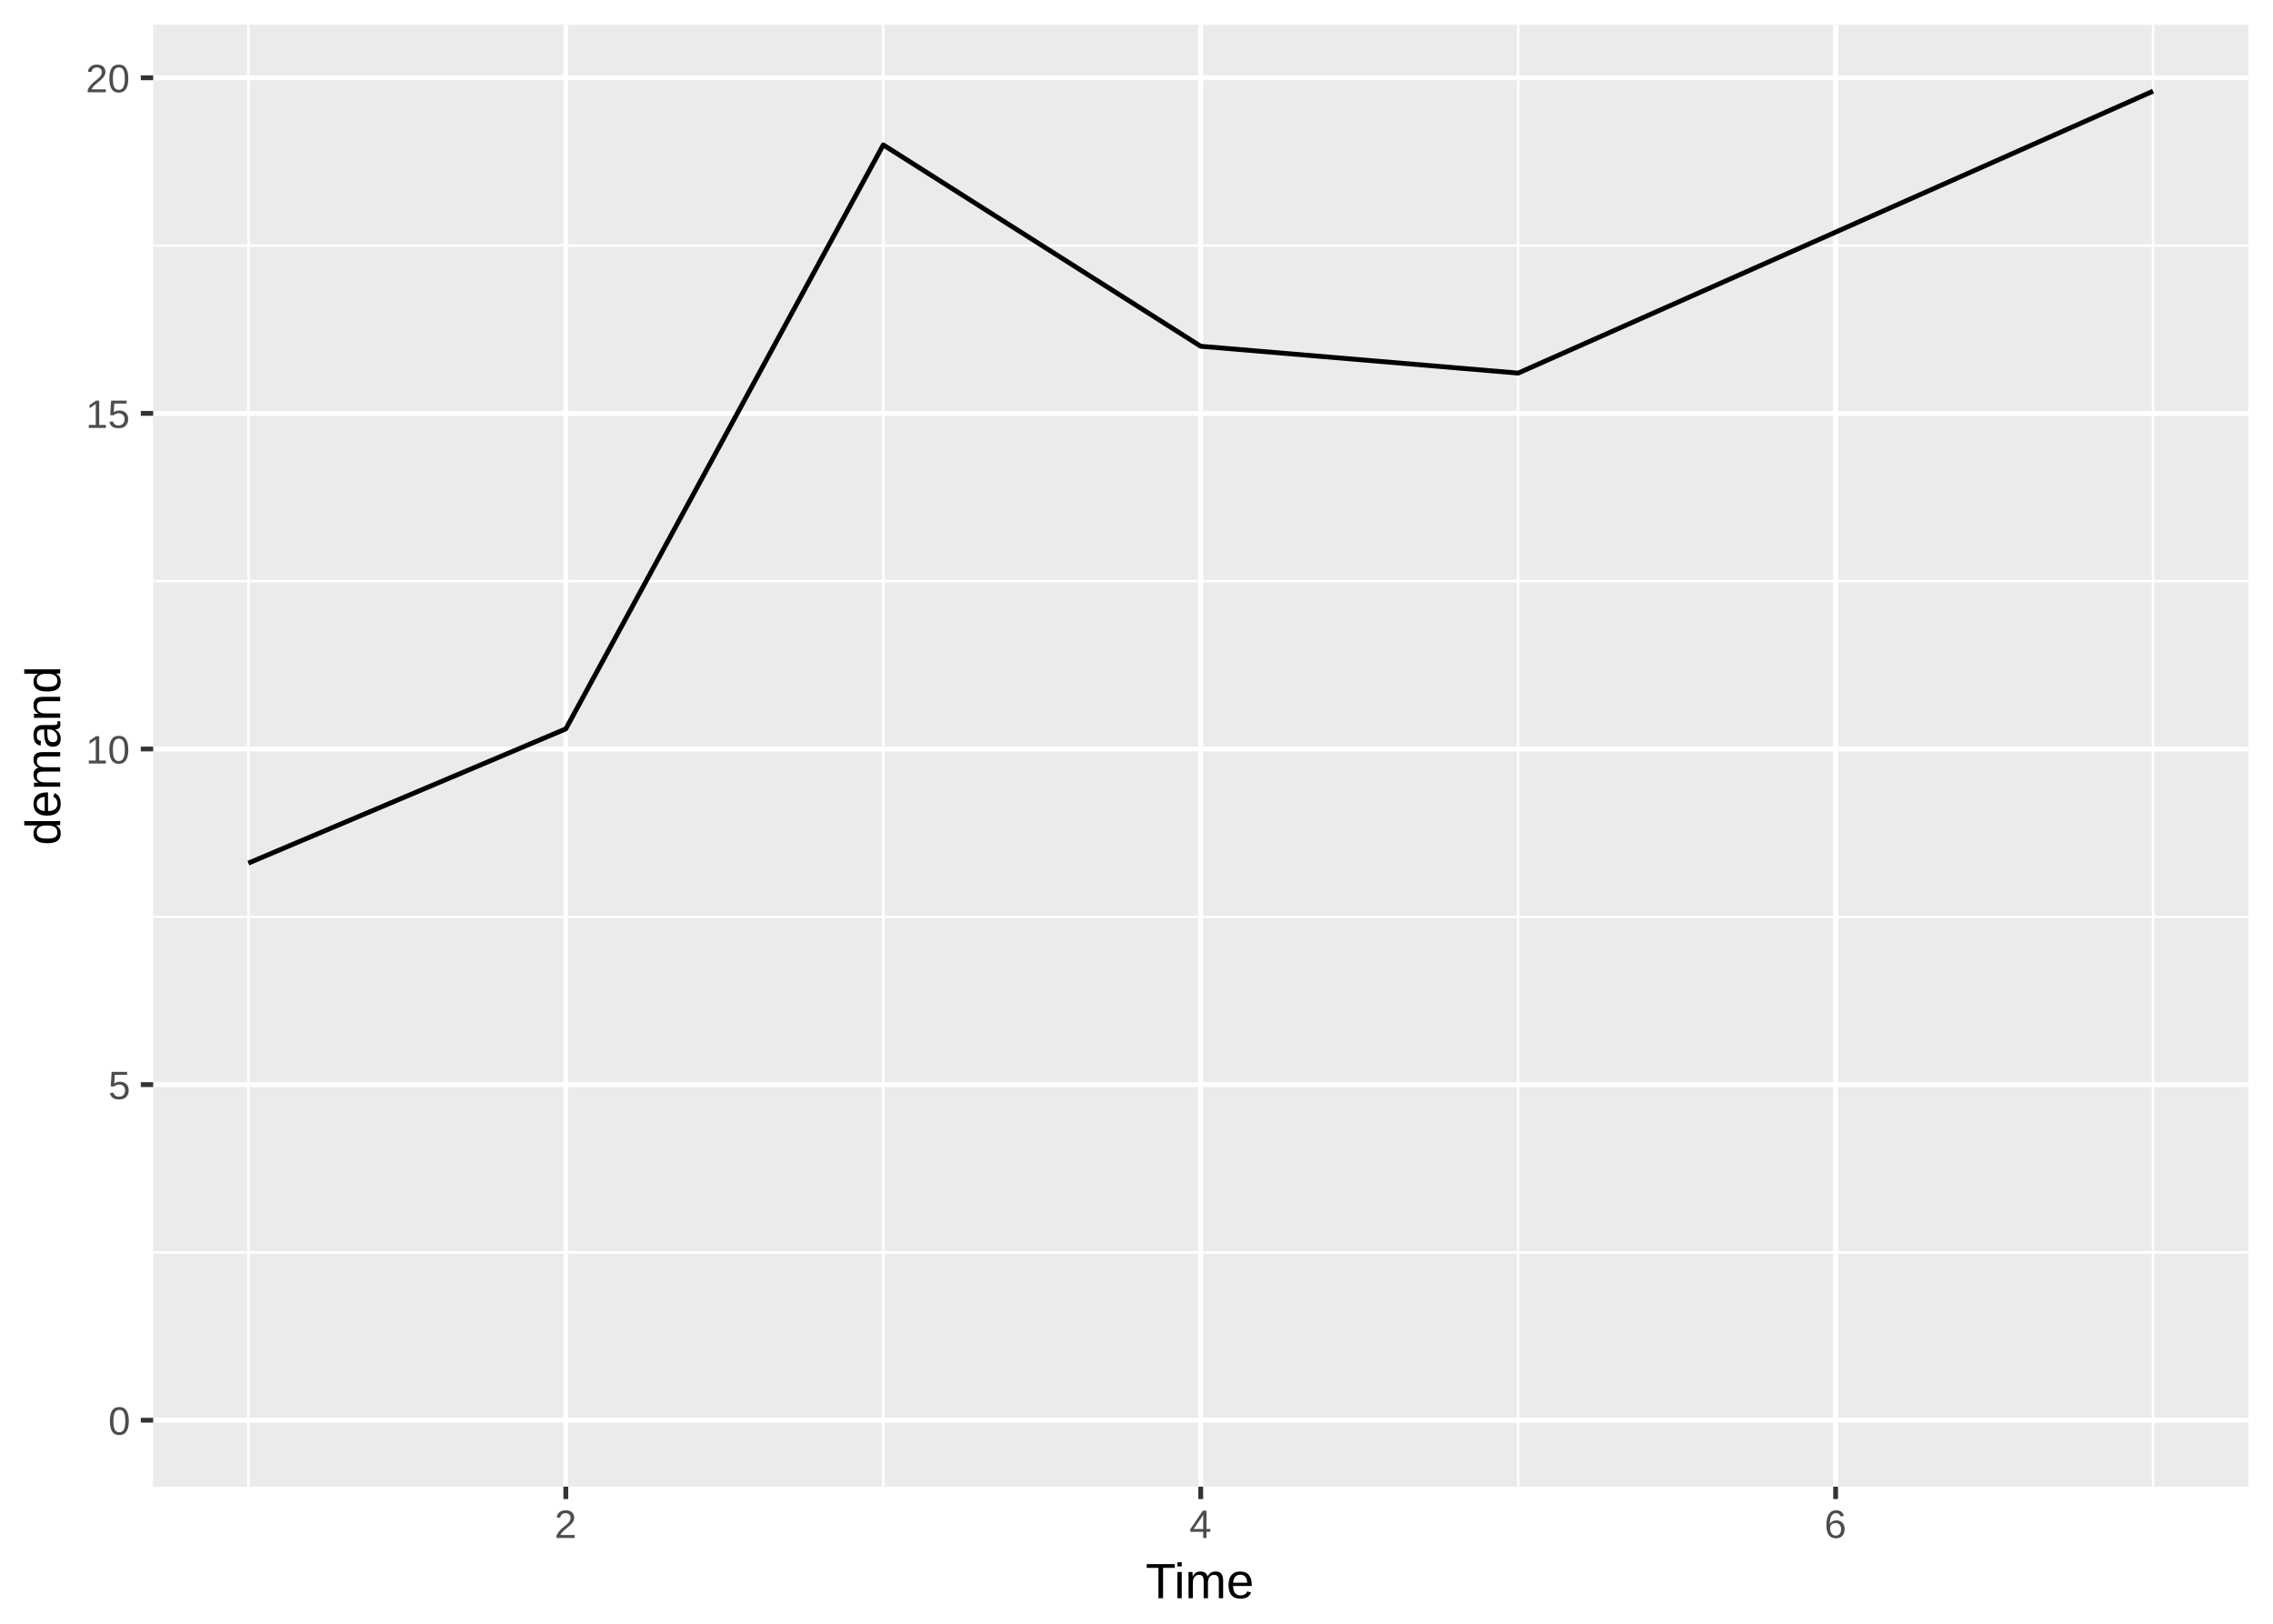
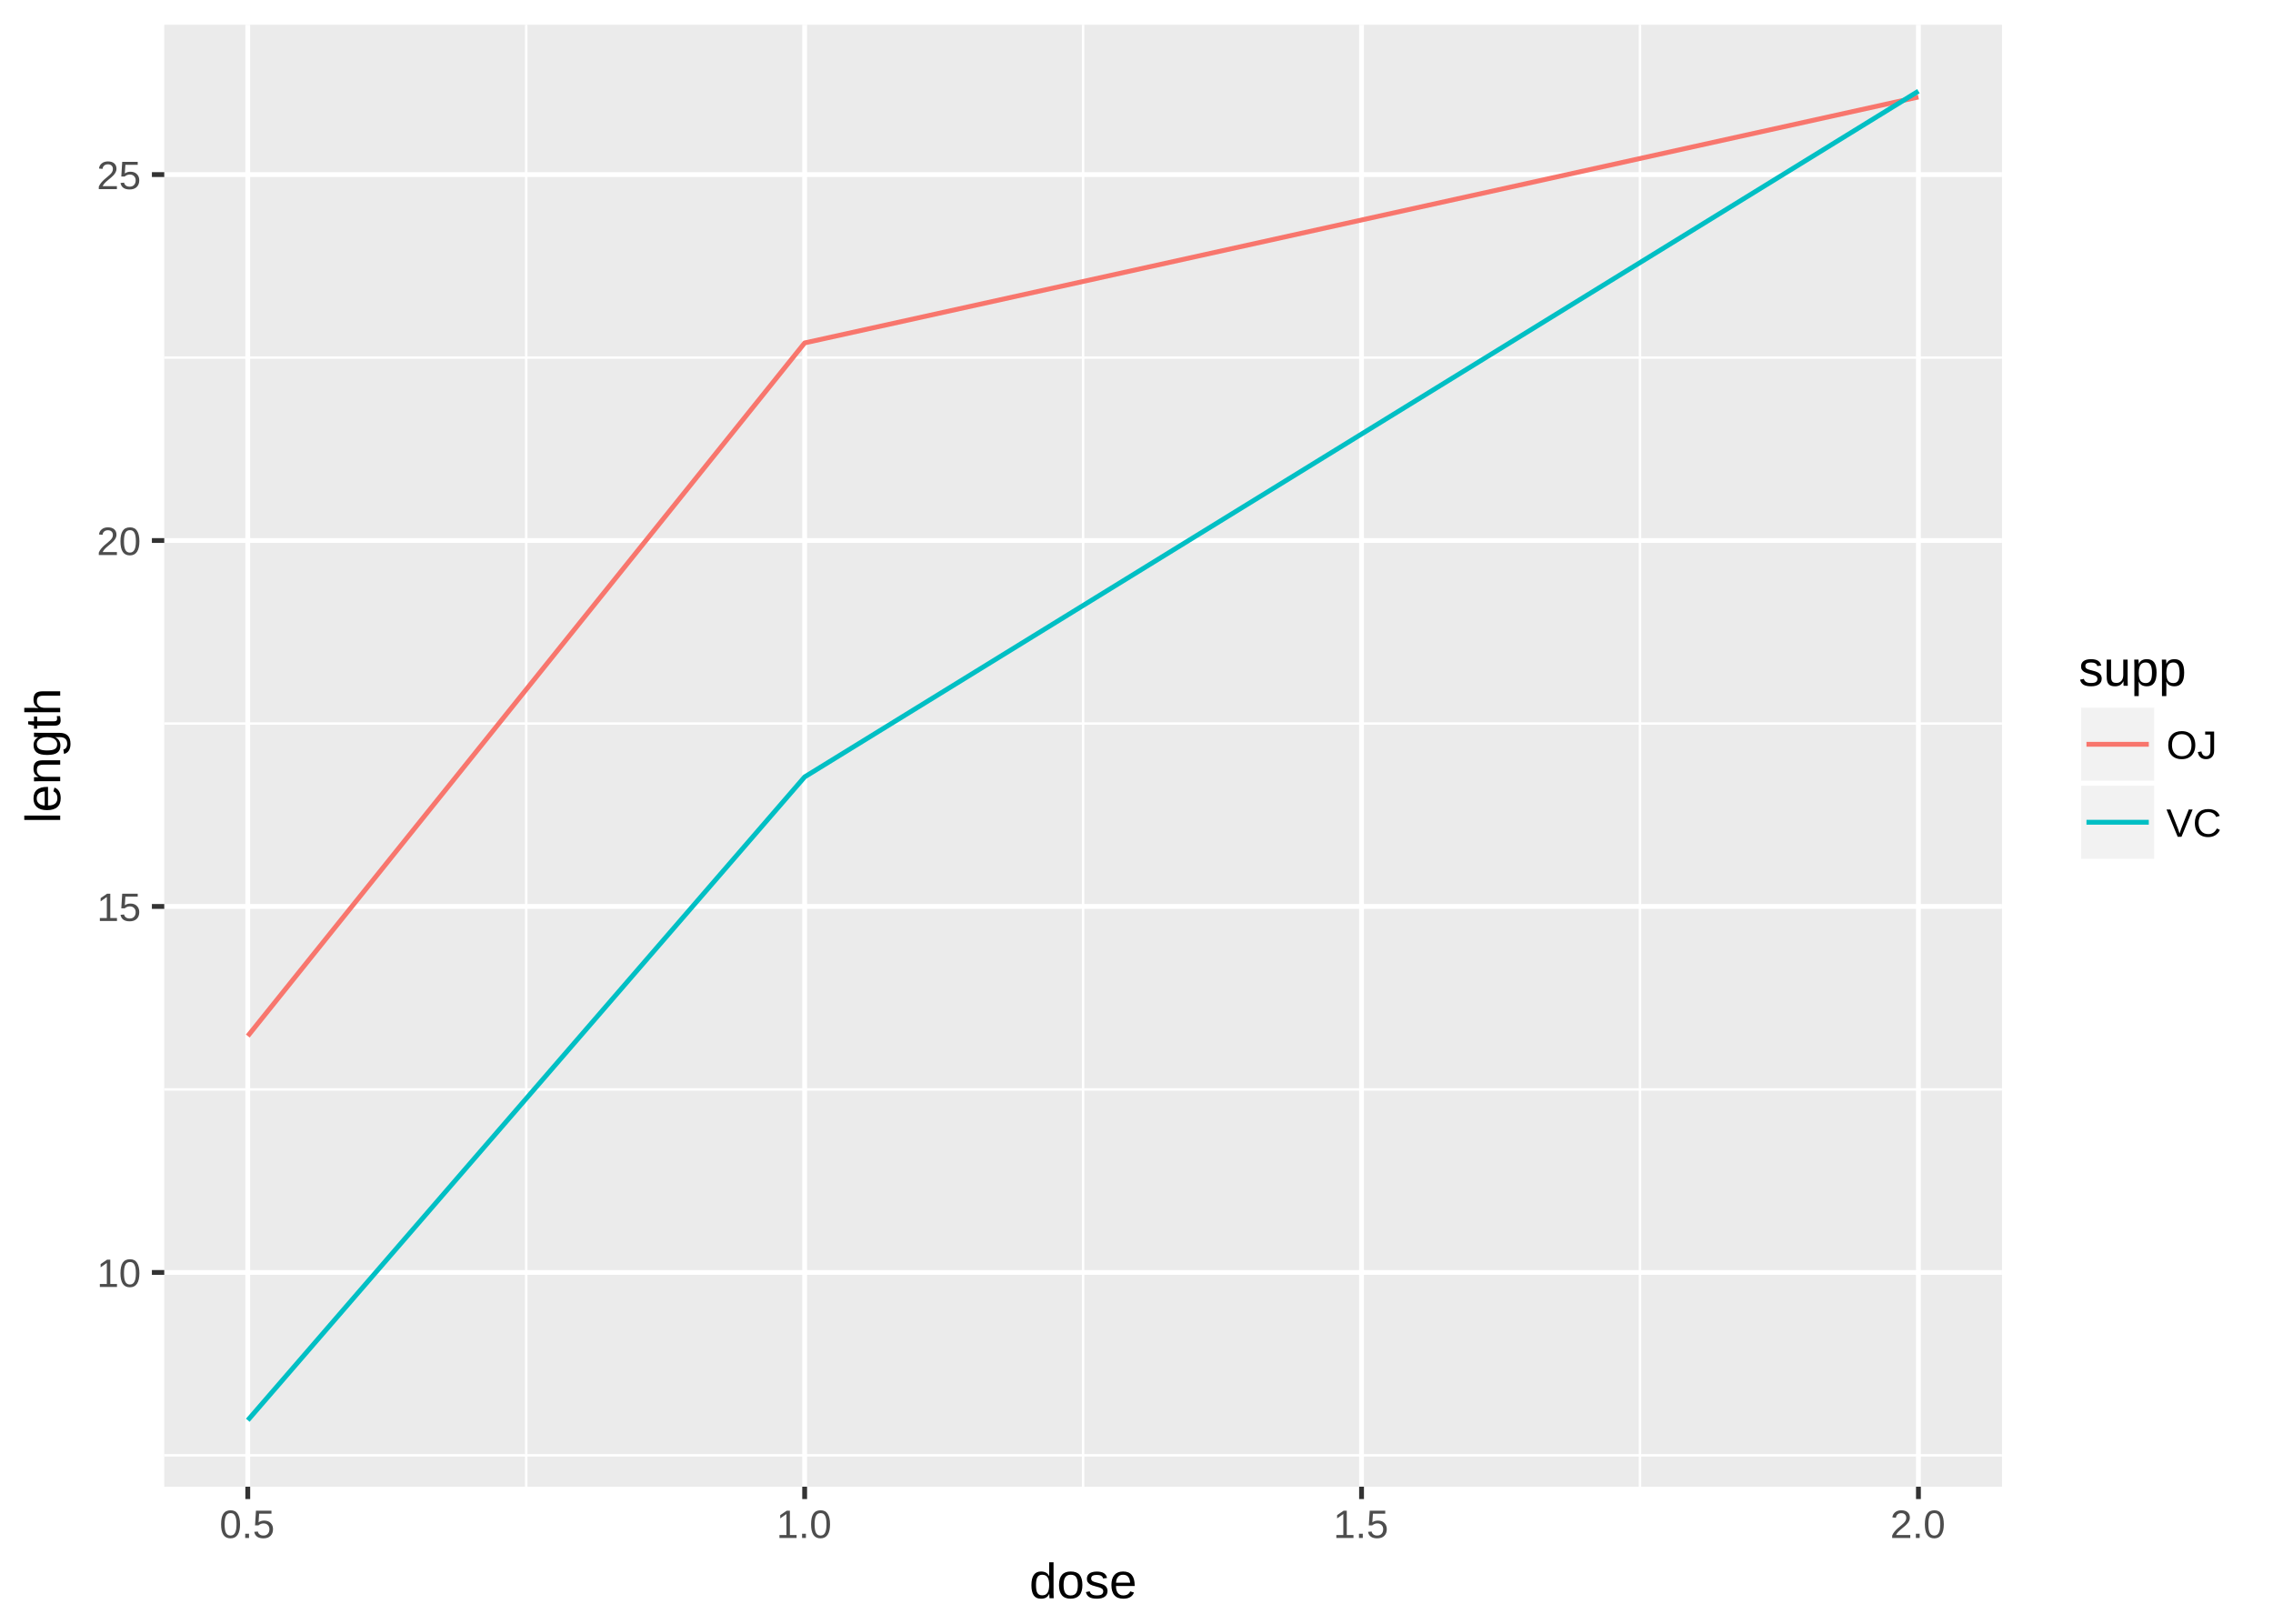
<svg xmlns="http://www.w3.org/2000/svg" viewBox="0 0 504.00 360.00">
  <defs>
    <style type="text/css">
    line, polyline, path, rect, circle {
      fill: none;
      stroke: #000000;
      stroke-linecap: round;
      stroke-linejoin: round;
      stroke-miterlimit: 10.00;
    }
  </style>
  </defs>
  <rect width="100%" height="100%" style="stroke: none; fill: #FFFFFF;" />
  <rect x="0.00" y="0.00" width="504.00" height="360.00" style="stroke-width: 1.07; stroke: #FFFFFF; fill: #FFFFFF;" />
  <defs>
-     <clipPath id="cpMzMuOTU2Mnw0OTguNTIxfDMyOS42MTd8NS40Nzk0NQ==">
-       <rect x="33.96" y="5.48" width="464.56" height="324.14" />
+     <clipPath id="cpMzYuNDE2Mnw0NDMuOTAyfDMyOS42MTd8NS40Nzk0NQ==">
+       <rect x="36.42" y="5.48" width="407.49" height="324.14" />
    </clipPath>
  </defs>
-   <rect x="33.96" y="5.48" width="464.56" height="324.14" style="stroke-width: 1.07; stroke: none; fill: #EBEBEB;" clip-path="url(#cpMzMuOTU2Mnw0OTguNTIxfDMyOS42MTd8NS40Nzk0NQ==)" />
-   <polyline points="33.96,277.68 498.52,277.68 " style="stroke-width: 0.53; stroke: #FFFFFF; stroke-linecap: butt;" clip-path="url(#cpMzMuOTU2Mnw0OTguNTIxfDMyOS42MTd8NS40Nzk0NQ==)" />
-   <polyline points="33.96,203.27 498.52,203.27 " style="stroke-width: 0.53; stroke: #FFFFFF; stroke-linecap: butt;" clip-path="url(#cpMzMuOTU2Mnw0OTguNTIxfDMyOS42MTd8NS40Nzk0NQ==)" />
-   <polyline points="33.96,128.85 498.52,128.85 " style="stroke-width: 0.53; stroke: #FFFFFF; stroke-linecap: butt;" clip-path="url(#cpMzMuOTU2Mnw0OTguNTIxfDMyOS42MTd8NS40Nzk0NQ==)" />
-   <polyline points="33.96,54.44 498.52,54.44 " style="stroke-width: 0.53; stroke: #FFFFFF; stroke-linecap: butt;" clip-path="url(#cpMzMuOTU2Mnw0OTguNTIxfDMyOS42MTd8NS40Nzk0NQ==)" />
-   <polyline points="55.07,329.62 55.07,5.48 " style="stroke-width: 0.53; stroke: #FFFFFF; stroke-linecap: butt;" clip-path="url(#cpMzMuOTU2Mnw0OTguNTIxfDMyOS42MTd8NS40Nzk0NQ==)" />
-   <polyline points="195.85,329.62 195.85,5.48 " style="stroke-width: 0.53; stroke: #FFFFFF; stroke-linecap: butt;" clip-path="url(#cpMzMuOTU2Mnw0OTguNTIxfDMyOS42MTd8NS40Nzk0NQ==)" />
-   <polyline points="336.63,329.62 336.63,5.48 " style="stroke-width: 0.53; stroke: #FFFFFF; stroke-linecap: butt;" clip-path="url(#cpMzMuOTU2Mnw0OTguNTIxfDMyOS42MTd8NS40Nzk0NQ==)" />
-   <polyline points="477.40,329.62 477.40,5.48 " style="stroke-width: 0.53; stroke: #FFFFFF; stroke-linecap: butt;" clip-path="url(#cpMzMuOTU2Mnw0OTguNTIxfDMyOS42MTd8NS40Nzk0NQ==)" />
-   <polyline points="33.96,314.88 498.52,314.88 " style="stroke-width: 1.07; stroke: #FFFFFF; stroke-linecap: butt;" clip-path="url(#cpMzMuOTU2Mnw0OTguNTIxfDMyOS42MTd8NS40Nzk0NQ==)" />
-   <polyline points="33.96,240.47 498.52,240.47 " style="stroke-width: 1.07; stroke: #FFFFFF; stroke-linecap: butt;" clip-path="url(#cpMzMuOTU2Mnw0OTguNTIxfDMyOS42MTd8NS40Nzk0NQ==)" />
-   <polyline points="33.96,166.06 498.52,166.06 " style="stroke-width: 1.07; stroke: #FFFFFF; stroke-linecap: butt;" clip-path="url(#cpMzMuOTU2Mnw0OTguNTIxfDMyOS42MTd8NS40Nzk0NQ==)" />
-   <polyline points="33.96,91.65 498.52,91.65 " style="stroke-width: 1.07; stroke: #FFFFFF; stroke-linecap: butt;" clip-path="url(#cpMzMuOTU2Mnw0OTguNTIxfDMyOS42MTd8NS40Nzk0NQ==)" />
-   <polyline points="33.96,17.24 498.52,17.24 " style="stroke-width: 1.07; stroke: #FFFFFF; stroke-linecap: butt;" clip-path="url(#cpMzMuOTU2Mnw0OTguNTIxfDMyOS42MTd8NS40Nzk0NQ==)" />
-   <polyline points="125.46,329.62 125.46,5.48 " style="stroke-width: 1.07; stroke: #FFFFFF; stroke-linecap: butt;" clip-path="url(#cpMzMuOTU2Mnw0OTguNTIxfDMyOS42MTd8NS40Nzk0NQ==)" />
-   <polyline points="266.24,329.62 266.24,5.48 " style="stroke-width: 1.07; stroke: #FFFFFF; stroke-linecap: butt;" clip-path="url(#cpMzMuOTU2Mnw0OTguNTIxfDMyOS42MTd8NS40Nzk0NQ==)" />
-   <polyline points="407.02,329.62 407.02,5.48 " style="stroke-width: 1.07; stroke: #FFFFFF; stroke-linecap: butt;" clip-path="url(#cpMzMuOTU2Mnw0OTguNTIxfDMyOS42MTd8NS40Nzk0NQ==)" />
-   <polyline points="55.07,191.36 125.46,161.60 195.85,32.12 266.24,76.77 336.63,82.72 477.40,20.21 " style="stroke-width: 1.07; stroke-linecap: butt;" clip-path="url(#cpMzMuOTU2Mnw0OTguNTIxfDMyOS42MTd8NS40Nzk0NQ==)" />
+   <rect x="36.42" y="5.48" width="407.49" height="324.14" style="stroke-width: 1.07; stroke: none; fill: #EBEBEB;" clip-path="url(#cpMzYuNDE2Mnw0NDMuOTAyfDMyOS42MTd8NS40Nzk0NQ==)" />
+   <polyline points="36.42,322.67 443.90,322.67 " style="stroke-width: 0.53; stroke: #FFFFFF; stroke-linecap: butt;" clip-path="url(#cpMzYuNDE2Mnw0NDMuOTAyfDMyOS42MTd8NS40Nzk0NQ==)" />
+   <polyline points="36.42,241.54 443.90,241.54 " style="stroke-width: 0.53; stroke: #FFFFFF; stroke-linecap: butt;" clip-path="url(#cpMzYuNDE2Mnw0NDMuOTAyfDMyOS42MTd8NS40Nzk0NQ==)" />
+   <polyline points="36.42,160.41 443.90,160.41 " style="stroke-width: 0.53; stroke: #FFFFFF; stroke-linecap: butt;" clip-path="url(#cpMzYuNDE2Mnw0NDMuOTAyfDMyOS42MTd8NS40Nzk0NQ==)" />
+   <polyline points="36.42,79.28 443.90,79.28 " style="stroke-width: 0.53; stroke: #FFFFFF; stroke-linecap: butt;" clip-path="url(#cpMzYuNDE2Mnw0NDMuOTAyfDMyOS42MTd8NS40Nzk0NQ==)" />
+   <polyline points="116.68,329.62 116.68,5.48 " style="stroke-width: 0.53; stroke: #FFFFFF; stroke-linecap: butt;" clip-path="url(#cpMzYuNDE2Mnw0NDMuOTAyfDMyOS42MTd8NS40Nzk0NQ==)" />
+   <polyline points="240.16,329.62 240.16,5.48 " style="stroke-width: 0.53; stroke: #FFFFFF; stroke-linecap: butt;" clip-path="url(#cpMzYuNDE2Mnw0NDMuOTAyfDMyOS42MTd8NS40Nzk0NQ==)" />
+   <polyline points="363.64,329.62 363.64,5.48 " style="stroke-width: 0.53; stroke: #FFFFFF; stroke-linecap: butt;" clip-path="url(#cpMzYuNDE2Mnw0NDMuOTAyfDMyOS42MTd8NS40Nzk0NQ==)" />
+   <polyline points="36.42,282.11 443.90,282.11 " style="stroke-width: 1.07; stroke: #FFFFFF; stroke-linecap: butt;" clip-path="url(#cpMzYuNDE2Mnw0NDMuOTAyfDMyOS42MTd8NS40Nzk0NQ==)" />
+   <polyline points="36.42,200.97 443.90,200.97 " style="stroke-width: 1.07; stroke: #FFFFFF; stroke-linecap: butt;" clip-path="url(#cpMzYuNDE2Mnw0NDMuOTAyfDMyOS42MTd8NS40Nzk0NQ==)" />
+   <polyline points="36.42,119.84 443.90,119.84 " style="stroke-width: 1.07; stroke: #FFFFFF; stroke-linecap: butt;" clip-path="url(#cpMzYuNDE2Mnw0NDMuOTAyfDMyOS42MTd8NS40Nzk0NQ==)" />
+   <polyline points="36.42,38.71 443.90,38.71 " style="stroke-width: 1.07; stroke: #FFFFFF; stroke-linecap: butt;" clip-path="url(#cpMzYuNDE2Mnw0NDMuOTAyfDMyOS42MTd8NS40Nzk0NQ==)" />
+   <polyline points="54.94,329.62 54.94,5.48 " style="stroke-width: 1.07; stroke: #FFFFFF; stroke-linecap: butt;" clip-path="url(#cpMzYuNDE2Mnw0NDMuOTAyfDMyOS42MTd8NS40Nzk0NQ==)" />
+   <polyline points="178.42,329.62 178.42,5.48 " style="stroke-width: 1.07; stroke: #FFFFFF; stroke-linecap: butt;" clip-path="url(#cpMzYuNDE2Mnw0NDMuOTAyfDMyOS42MTd8NS40Nzk0NQ==)" />
+   <polyline points="301.90,329.62 301.90,5.48 " style="stroke-width: 1.07; stroke: #FFFFFF; stroke-linecap: butt;" clip-path="url(#cpMzYuNDE2Mnw0NDMuOTAyfDMyOS42MTd8NS40Nzk0NQ==)" />
+   <polyline points="425.38,329.62 425.38,5.48 " style="stroke-width: 1.07; stroke: #FFFFFF; stroke-linecap: butt;" clip-path="url(#cpMzYuNDE2Mnw0NDMuOTAyfDMyOS42MTd8NS40Nzk0NQ==)" />
+   <polyline points="54.94,229.70 178.42,76.03 425.38,21.51 " style="stroke-width: 1.07; stroke: #F8766D; stroke-linecap: butt;" clip-path="url(#cpMzYuNDE2Mnw0NDMuOTAyfDMyOS42MTd8NS40Nzk0NQ==)" />
+   <polyline points="54.94,314.88 178.42,172.25 425.38,20.21 " style="stroke-width: 1.07; stroke: #00BFC4; stroke-linecap: butt;" clip-path="url(#cpMzYuNDE2Mnw0NDMuOTAyfDMyOS42MTd8NS40Nzk0NQ==)" />
  <defs>
    <clipPath id="cpMHw1MDR8MzYwfDA=">
      <rect x="0.00" y="0.00" width="504.00" height="360.00" />
    </clipPath>
  </defs>
  <g clip-path="url(#cpMHw1MDR8MzYwfDA=)">
-     <text x="24.02" y="318.10" style="font-size: 8.80px; fill: #4D4D4D; font-family: Arial;" textLength="5.01px" lengthAdjust="spacingAndGlyphs">0</text>
+     <text x="21.47" y="285.33" style="font-size: 8.80px; fill: #4D4D4D; font-family: Arial;" textLength="10.01px" lengthAdjust="spacingAndGlyphs">10</text>
  </g>
  <g clip-path="url(#cpMHw1MDR8MzYwfDA=)">
-     <text x="24.02" y="243.69" style="font-size: 8.80px; fill: #4D4D4D; font-family: Arial;" textLength="5.01px" lengthAdjust="spacingAndGlyphs">5</text>
+     <text x="21.47" y="204.19" style="font-size: 8.80px; fill: #4D4D4D; font-family: Arial;" textLength="10.01px" lengthAdjust="spacingAndGlyphs">15</text>
  </g>
  <g clip-path="url(#cpMHw1MDR8MzYwfDA=)">
-     <text x="19.01" y="169.28" style="font-size: 8.80px; fill: #4D4D4D; font-family: Arial;" textLength="10.01px" lengthAdjust="spacingAndGlyphs">10</text>
+     <text x="21.47" y="123.06" style="font-size: 8.80px; fill: #4D4D4D; font-family: Arial;" textLength="10.01px" lengthAdjust="spacingAndGlyphs">20</text>
  </g>
  <g clip-path="url(#cpMHw1MDR8MzYwfDA=)">
-     <text x="19.01" y="94.87" style="font-size: 8.80px; fill: #4D4D4D; font-family: Arial;" textLength="10.01px" lengthAdjust="spacingAndGlyphs">15</text>
+     <text x="21.47" y="41.93" style="font-size: 8.80px; fill: #4D4D4D; font-family: Arial;" textLength="10.01px" lengthAdjust="spacingAndGlyphs">25</text>
+   </g>
+   <polyline points="33.68,282.11 36.42,282.11 " style="stroke-width: 1.07; stroke: #333333; stroke-linecap: butt;" clip-path="url(#cpMHw1MDR8MzYwfDA=)" />
+   <polyline points="33.68,200.97 36.42,200.97 " style="stroke-width: 1.07; stroke: #333333; stroke-linecap: butt;" clip-path="url(#cpMHw1MDR8MzYwfDA=)" />
+   <polyline points="33.68,119.84 36.42,119.84 " style="stroke-width: 1.07; stroke: #333333; stroke-linecap: butt;" clip-path="url(#cpMHw1MDR8MzYwfDA=)" />
+   <polyline points="33.68,38.71 36.42,38.71 " style="stroke-width: 1.07; stroke: #333333; stroke-linecap: butt;" clip-path="url(#cpMHw1MDR8MzYwfDA=)" />
+   <polyline points="54.94,332.36 54.94,329.62 " style="stroke-width: 1.07; stroke: #333333; stroke-linecap: butt;" clip-path="url(#cpMHw1MDR8MzYwfDA=)" />
+   <polyline points="178.42,332.36 178.42,329.62 " style="stroke-width: 1.07; stroke: #333333; stroke-linecap: butt;" clip-path="url(#cpMHw1MDR8MzYwfDA=)" />
+   <polyline points="301.90,332.36 301.90,329.62 " style="stroke-width: 1.07; stroke: #333333; stroke-linecap: butt;" clip-path="url(#cpMHw1MDR8MzYwfDA=)" />
+   <polyline points="425.38,332.36 425.38,329.62 " style="stroke-width: 1.07; stroke: #333333; stroke-linecap: butt;" clip-path="url(#cpMHw1MDR8MzYwfDA=)" />
+   <g clip-path="url(#cpMHw1MDR8MzYwfDA=)">
+     <text x="48.68" y="340.99" style="font-size: 8.80px; fill: #4D4D4D; font-family: Arial;" textLength="12.51px" lengthAdjust="spacingAndGlyphs">0.5</text>
  </g>
  <g clip-path="url(#cpMHw1MDR8MzYwfDA=)">
-     <text x="19.01" y="20.46" style="font-size: 8.80px; fill: #4D4D4D; font-family: Arial;" textLength="10.01px" lengthAdjust="spacingAndGlyphs">20</text>
-   </g>
-   <polyline points="31.22,314.88 33.96,314.88 " style="stroke-width: 1.07; stroke: #333333; stroke-linecap: butt;" clip-path="url(#cpMHw1MDR8MzYwfDA=)" />
-   <polyline points="31.22,240.47 33.96,240.47 " style="stroke-width: 1.07; stroke: #333333; stroke-linecap: butt;" clip-path="url(#cpMHw1MDR8MzYwfDA=)" />
-   <polyline points="31.22,166.06 33.96,166.06 " style="stroke-width: 1.07; stroke: #333333; stroke-linecap: butt;" clip-path="url(#cpMHw1MDR8MzYwfDA=)" />
-   <polyline points="31.22,91.65 33.96,91.65 " style="stroke-width: 1.07; stroke: #333333; stroke-linecap: butt;" clip-path="url(#cpMHw1MDR8MzYwfDA=)" />
-   <polyline points="31.22,17.24 33.96,17.24 " style="stroke-width: 1.07; stroke: #333333; stroke-linecap: butt;" clip-path="url(#cpMHw1MDR8MzYwfDA=)" />
-   <polyline points="125.46,332.36 125.46,329.62 " style="stroke-width: 1.07; stroke: #333333; stroke-linecap: butt;" clip-path="url(#cpMHw1MDR8MzYwfDA=)" />
-   <polyline points="266.24,332.36 266.24,329.62 " style="stroke-width: 1.07; stroke: #333333; stroke-linecap: butt;" clip-path="url(#cpMHw1MDR8MzYwfDA=)" />
-   <polyline points="407.02,332.36 407.02,329.62 " style="stroke-width: 1.07; stroke: #333333; stroke-linecap: butt;" clip-path="url(#cpMHw1MDR8MzYwfDA=)" />
-   <g clip-path="url(#cpMHw1MDR8MzYwfDA=)">
-     <text x="122.96" y="340.99" style="font-size: 8.80px; fill: #4D4D4D; font-family: Arial;" textLength="5.01px" lengthAdjust="spacingAndGlyphs">2</text>
+     <text x="172.16" y="340.99" style="font-size: 8.80px; fill: #4D4D4D; font-family: Arial;" textLength="12.51px" lengthAdjust="spacingAndGlyphs">1.0</text>
  </g>
  <g clip-path="url(#cpMHw1MDR8MzYwfDA=)">
-     <text x="263.74" y="340.99" style="font-size: 8.80px; fill: #4D4D4D; font-family: Arial;" textLength="5.01px" lengthAdjust="spacingAndGlyphs">4</text>
+     <text x="295.64" y="340.99" style="font-size: 8.80px; fill: #4D4D4D; font-family: Arial;" textLength="12.51px" lengthAdjust="spacingAndGlyphs">1.5</text>
  </g>
  <g clip-path="url(#cpMHw1MDR8MzYwfDA=)">
-     <text x="404.51" y="340.99" style="font-size: 8.80px; fill: #4D4D4D; font-family: Arial;" textLength="5.01px" lengthAdjust="spacingAndGlyphs">6</text>
+     <text x="419.12" y="340.99" style="font-size: 8.80px; fill: #4D4D4D; font-family: Arial;" textLength="12.51px" lengthAdjust="spacingAndGlyphs">2.0</text>
  </g>
  <g clip-path="url(#cpMHw1MDR8MzYwfDA=)">
-     <text x="254.02" y="354.34" style="font-size: 11.00px; font-family: Arial;" textLength="24.44px" lengthAdjust="spacingAndGlyphs">Time</text>
+     <text x="228.23" y="354.34" style="font-size: 11.00px; font-family: Arial;" textLength="23.85px" lengthAdjust="spacingAndGlyphs">dose</text>
  </g>
  <g clip-path="url(#cpMHw1MDR8MzYwfDA=)">
-     <text transform="translate(13.35,187.42) rotate(-90)" style="font-size: 11.00px; font-family: Arial;" textLength="39.75px" lengthAdjust="spacingAndGlyphs">demand</text>
+     <text transform="translate(13.35,182.53) rotate(-90)" style="font-size: 11.00px; font-family: Arial;" textLength="29.97px" lengthAdjust="spacingAndGlyphs">length</text>
+   </g>
+   <rect x="455.24" y="138.49" width="43.28" height="58.12" style="stroke-width: 1.07; stroke: none; fill: #FFFFFF;" clip-path="url(#cpMHw1MDR8MzYwfDA=)" />
+   <g clip-path="url(#cpMHw1MDR8MzYwfDA=)">
+     <text x="460.91" y="152.05" style="font-size: 11.00px; font-family: Arial;" textLength="23.85px" lengthAdjust="spacingAndGlyphs">supp</text>
+   </g>
+   <rect x="460.91" y="156.38" width="17.28" height="17.28" style="stroke-width: 1.07; stroke: #FFFFFF; fill: #F2F2F2;" clip-path="url(#cpMHw1MDR8MzYwfDA=)" />
+   <line x1="462.64" y1="165.02" x2="476.46" y2="165.02" style="stroke-width: 1.07; stroke: #F8766D; stroke-linecap: butt;" clip-path="url(#cpMHw1MDR8MzYwfDA=)" />
+   <rect x="460.91" y="173.66" width="17.28" height="17.28" style="stroke-width: 1.07; stroke: #FFFFFF; fill: #F2F2F2;" clip-path="url(#cpMHw1MDR8MzYwfDA=)" />
+   <line x1="462.64" y1="182.30" x2="476.46" y2="182.30" style="stroke-width: 1.07; stroke: #00BFC4; stroke-linecap: butt;" clip-path="url(#cpMHw1MDR8MzYwfDA=)" />
+   <g clip-path="url(#cpMHw1MDR8MzYwfDA=)">
+     <text x="480.35" y="168.24" style="font-size: 8.80px; font-family: Arial;" textLength="11.50px" lengthAdjust="spacingAndGlyphs">OJ</text>
+   </g>
+   <g clip-path="url(#cpMHw1MDR8MzYwfDA=)">
+     <text x="480.35" y="185.52" style="font-size: 8.80px; font-family: Arial;" textLength="12.50px" lengthAdjust="spacingAndGlyphs">VC</text>
  </g>
</svg>
